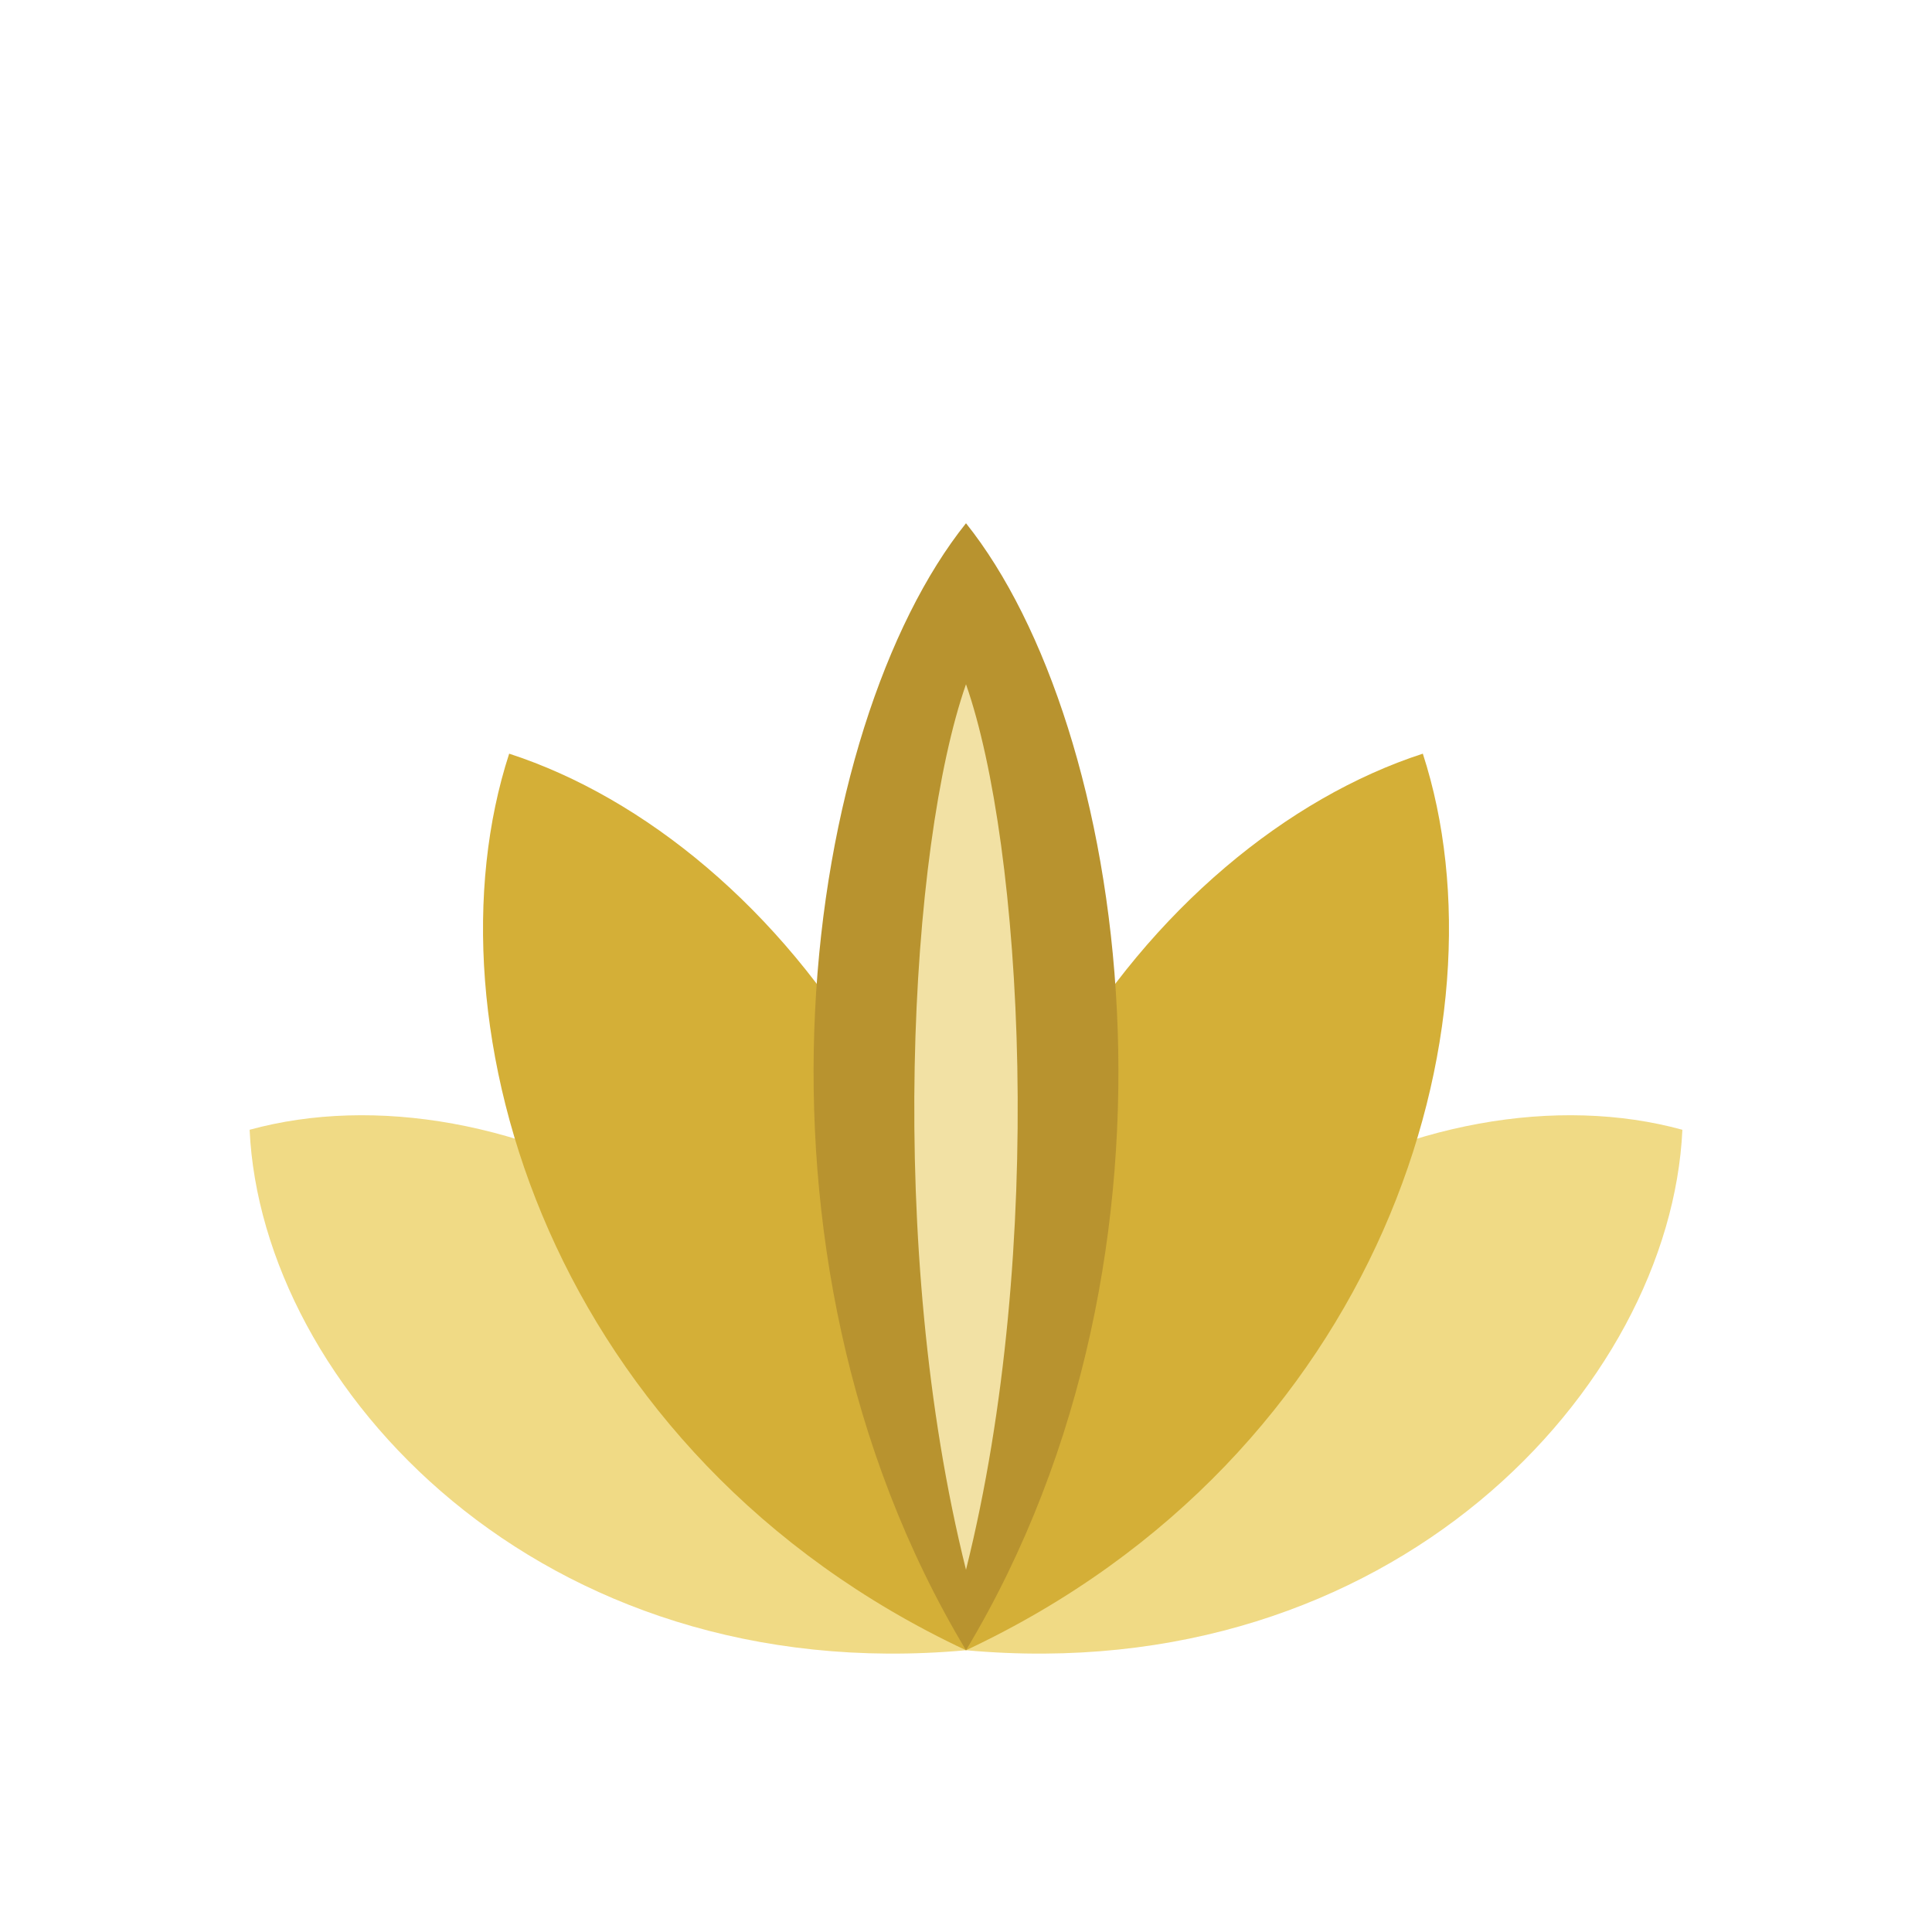
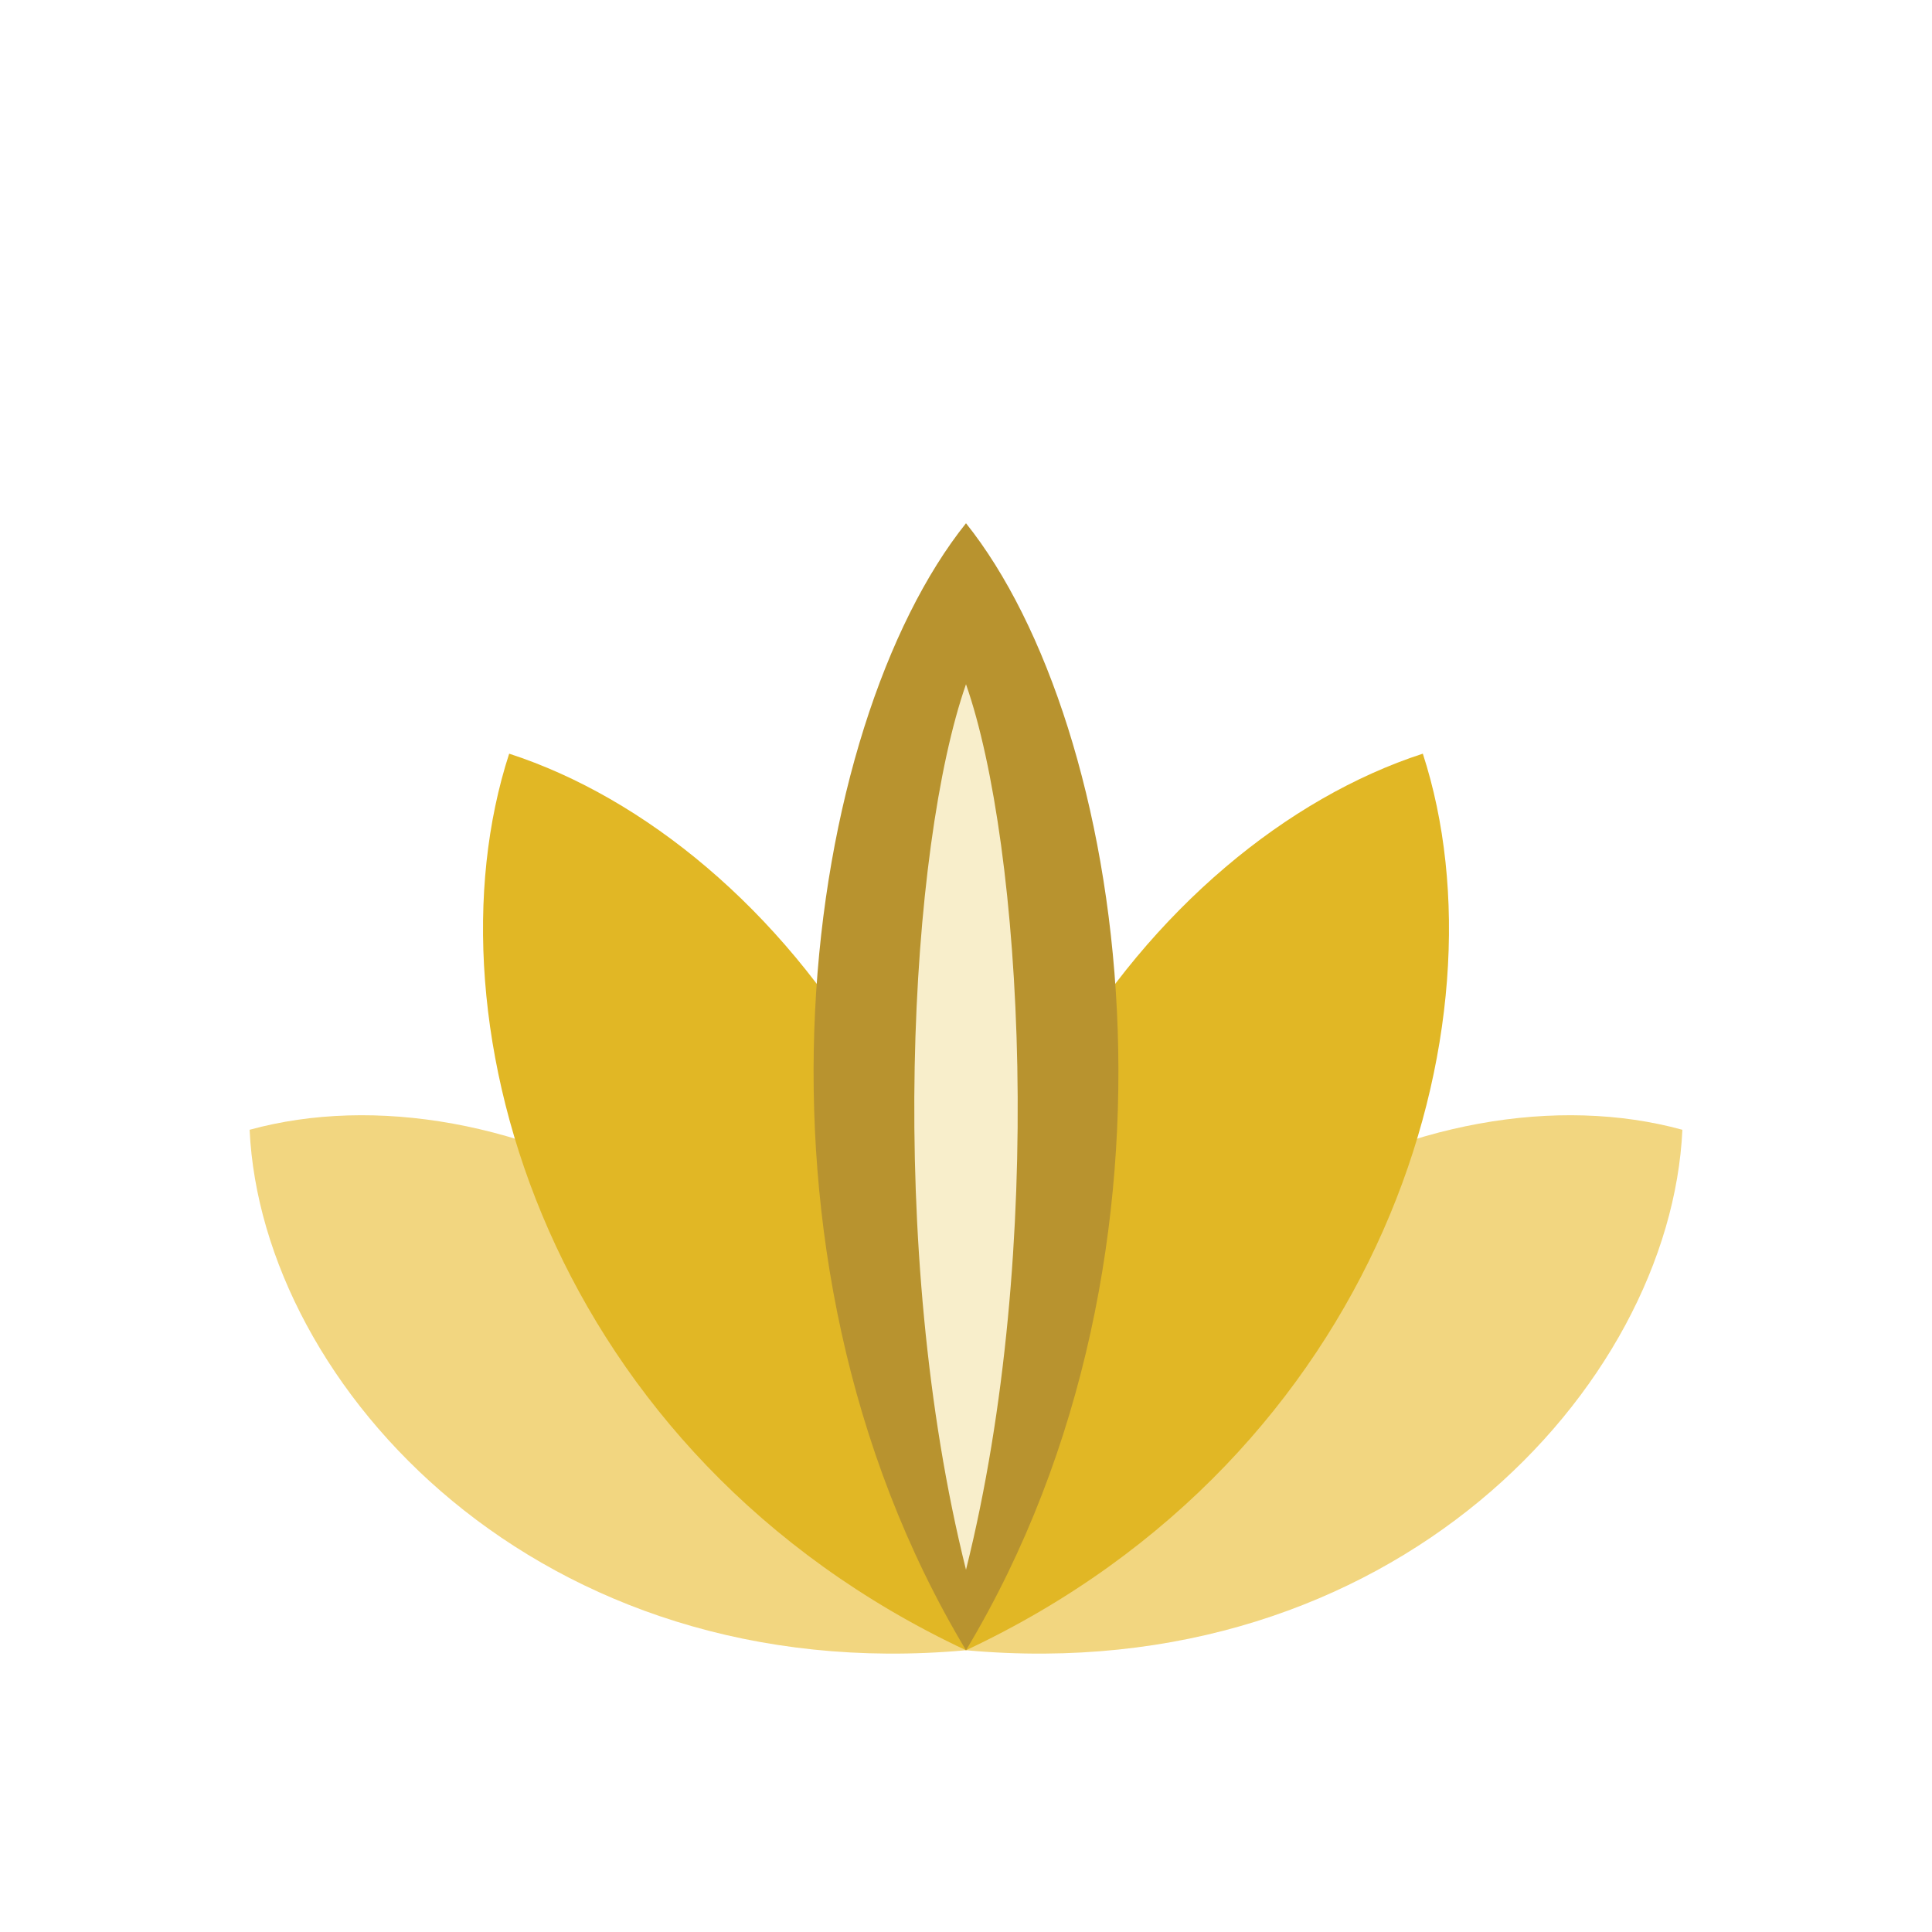
<svg xmlns="http://www.w3.org/2000/svg" viewBox="0 0 48 48">
  <g transform="translate(24 41)">
-     <path d="M0 0 C-7 -8 -5 -18 0 -22 C5 -18 7 -8 0 0 Z" transform="rotate(-54)" fill="#F0DA85" />
-     <path d="M0 0 C-7 -8 -5 -18 0 -22 C5 -18 7 -8 0 0 Z" transform="rotate(54)" fill="#F0DA85" />
-     <path d="M0 0 C-7 -9 -5 -20 0 -25 C5 -20 7 -9 0 0 Z" transform="rotate(-27)" fill="#D4AF37" />
-     <path d="M0 0 C-7 -9 -5 -20 0 -25 C5 -20 7 -9 0 0 Z" transform="rotate(27)" fill="#D4AF37" />
+     <path d="M0 0 C-7 -8 -5 -18 0 -22 C5 -18 7 -8 0 0 Z" transform="rotate(-54)" fill="#F2D680" />
+     <path d="M0 0 C-7 -8 -5 -18 0 -22 C5 -18 7 -8 0 0 Z" transform="rotate(54)" fill="#F2D680" />
+     <path d="M0 0 C-7 -9 -5 -20 0 -25 C5 -20 7 -9 0 0 Z" transform="rotate(-27)" fill="#E1B725" />
+     <path d="M0 0 C-7 -9 -5 -20 0 -25 C5 -20 7 -9 0 0 Z" transform="rotate(27)" fill="#E1B725" />
    <path d="M0 0 C-6 -10 -4 -23 0 -28 C4 -23 6 -10 0 0 Z" fill="#B8932F" />
-     <path d="M0 -2 C-2 -10 -1.4 -20 0 -24 C1.4 -20 2 -10 0 -2 Z" fill="#F8EAB0" opacity="0.9" />
+     <path d="M0 -2 C-2 -10 -1.4 -20 0 -24 C1.4 -20 2 -10 0 -2 Z" fill="#FFF8DC" opacity="0.9" />
  </g>
</svg>
